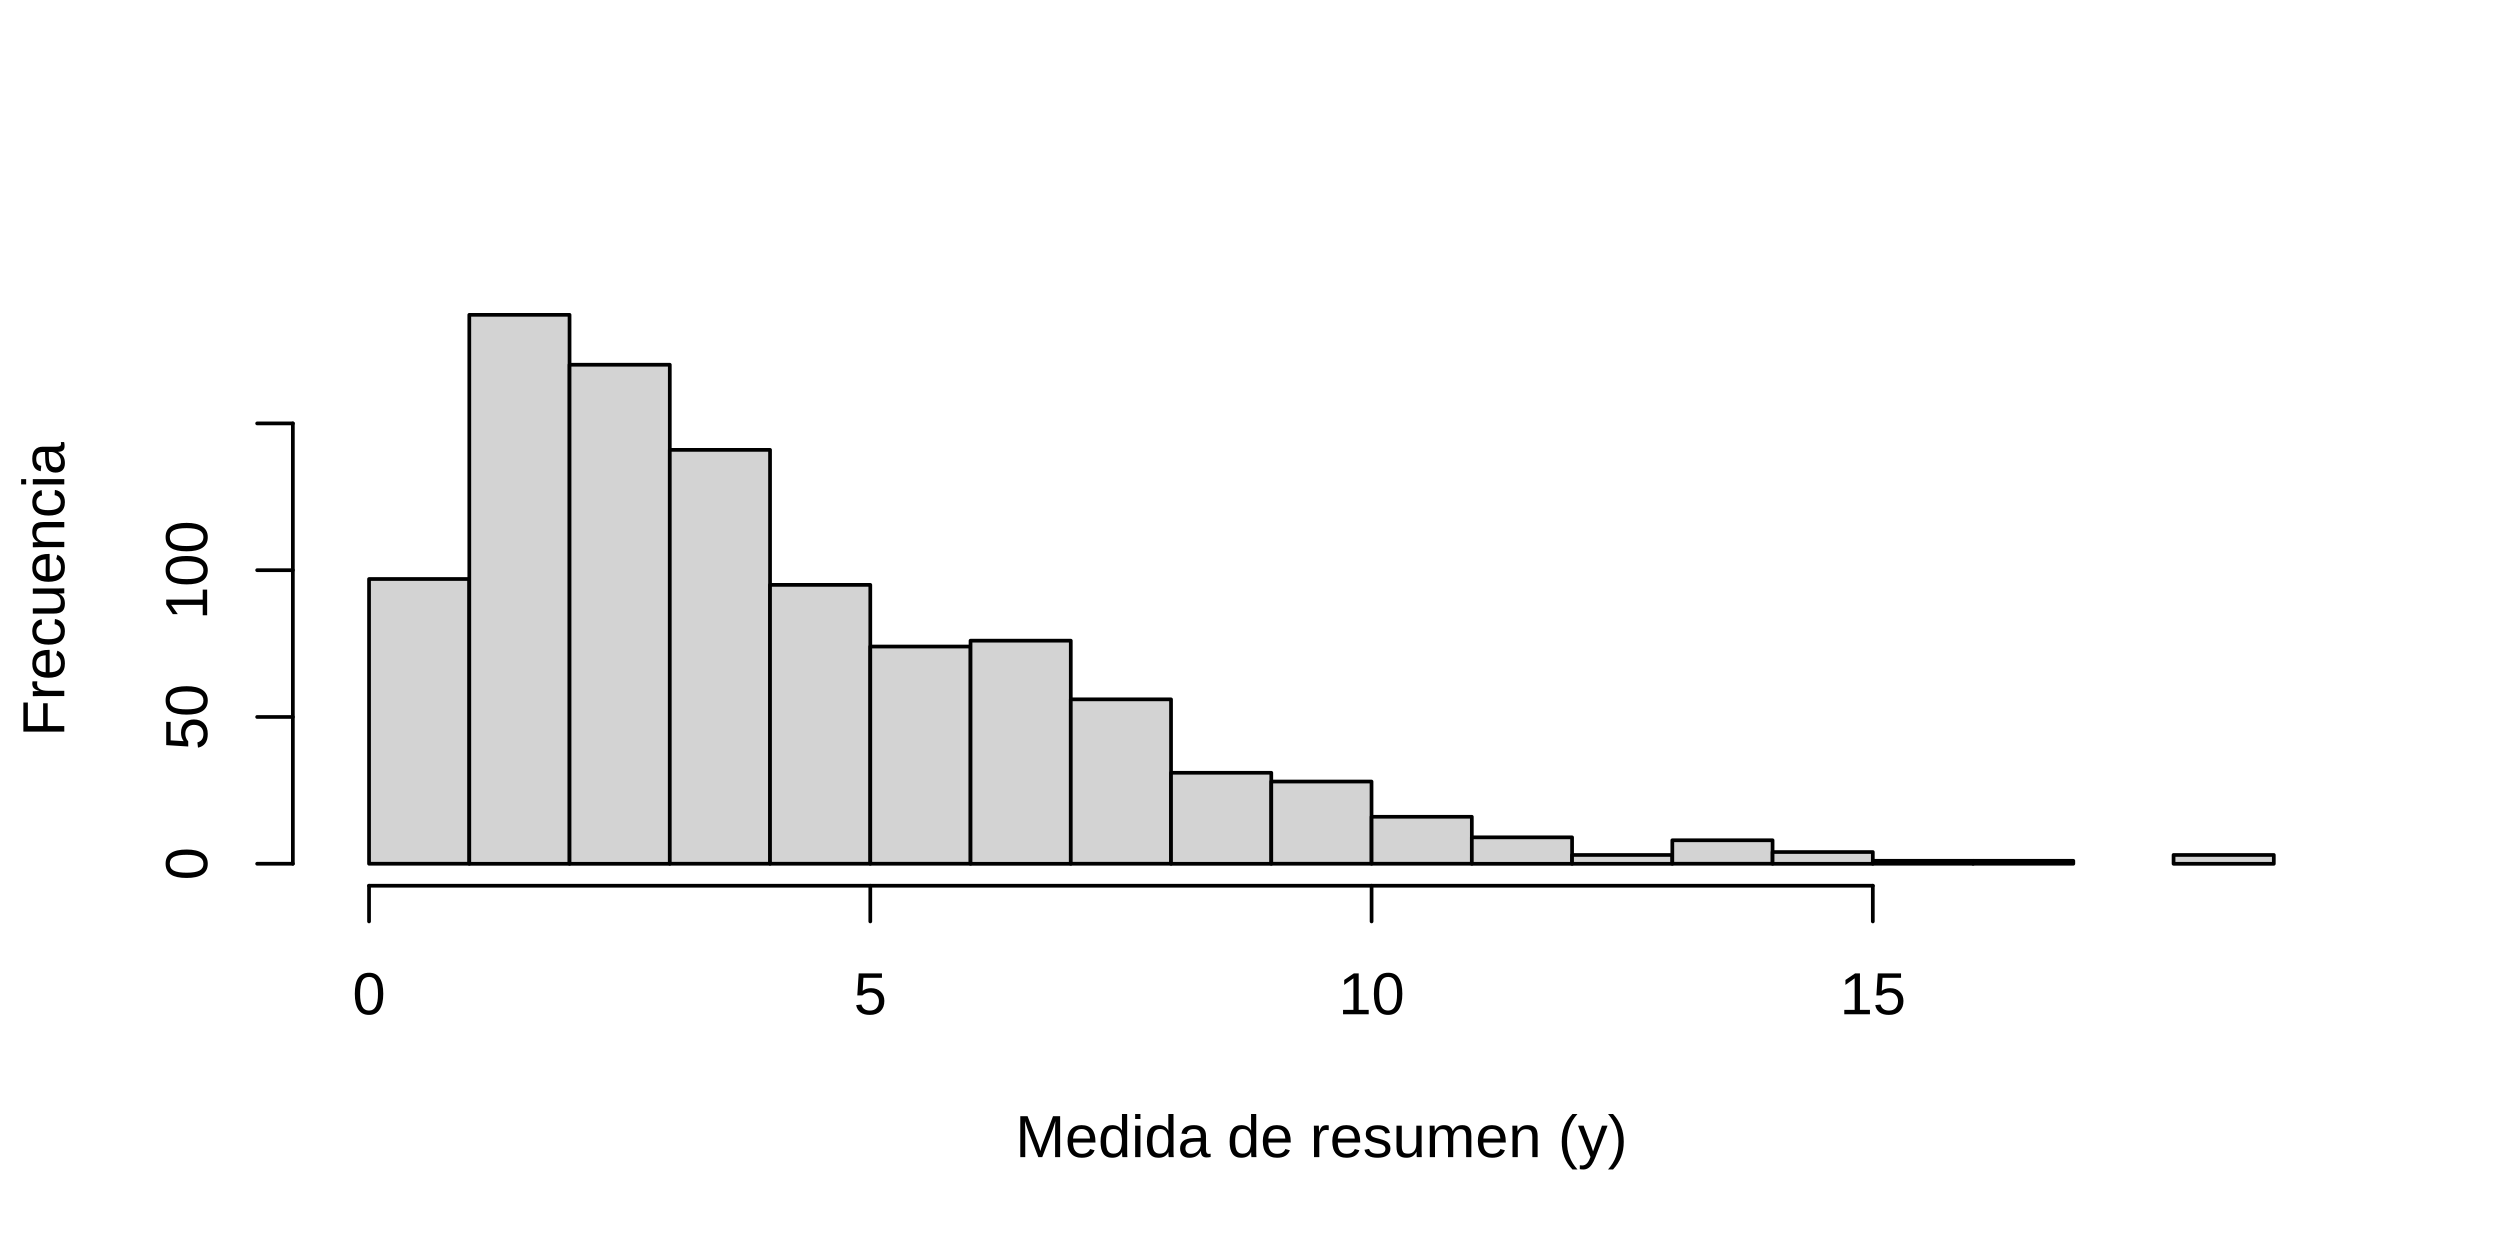
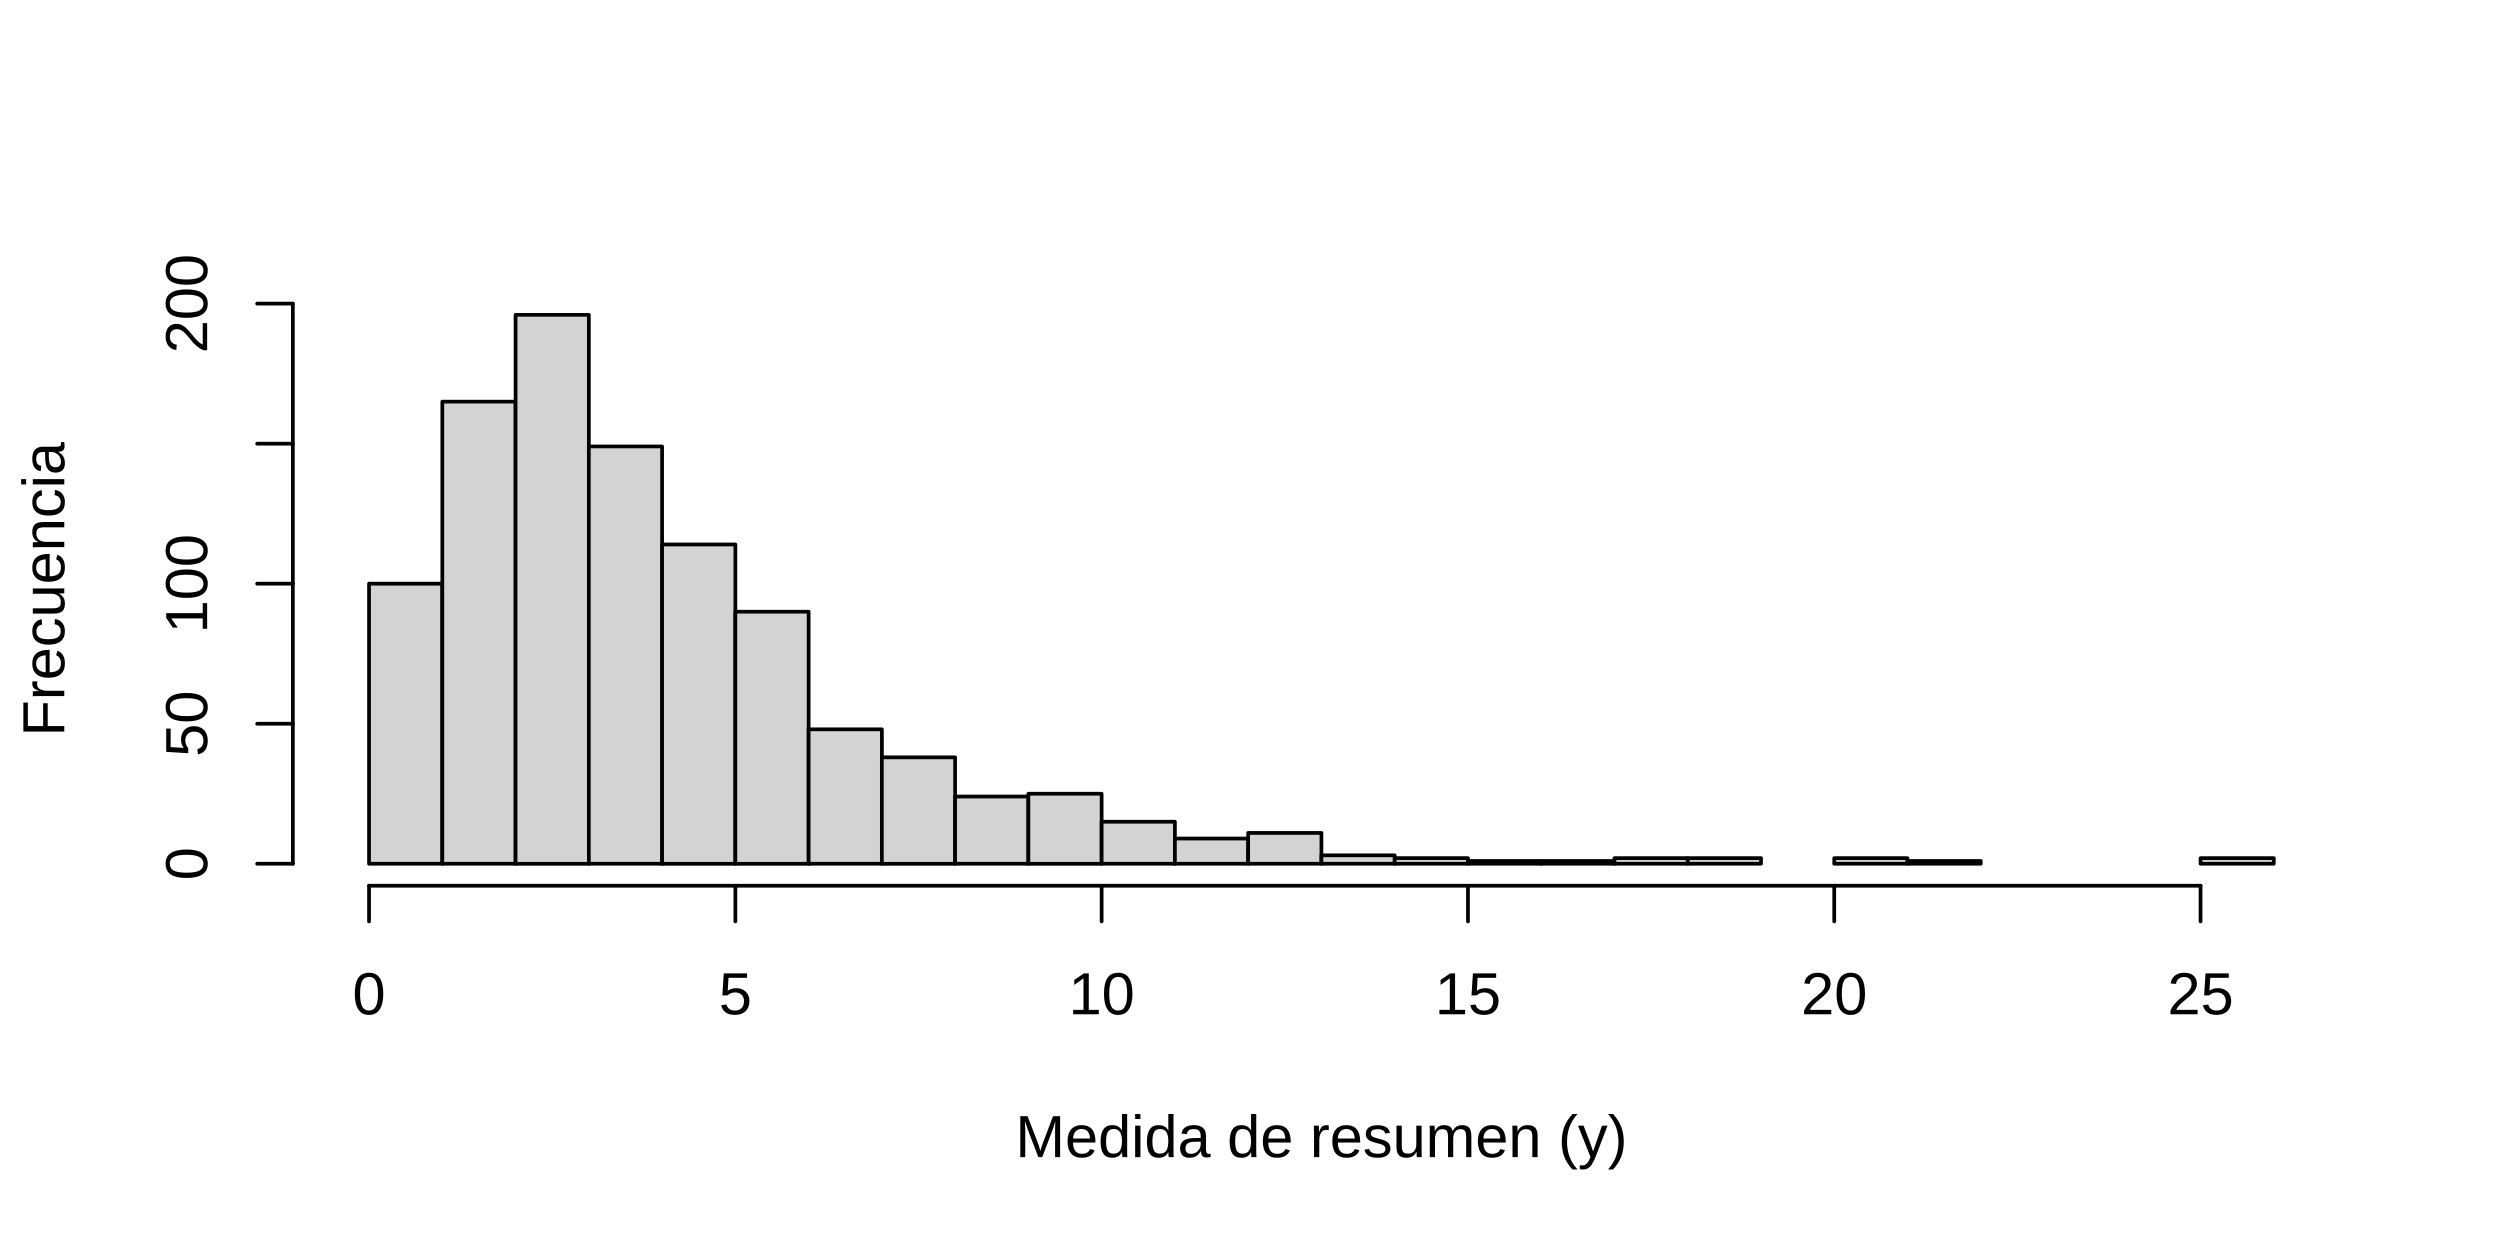
<svg xmlns="http://www.w3.org/2000/svg" class="svglite" width="504.00pt" height="252.00pt" viewBox="0 0 504.00 252.00">
  <defs>
    <style type="text/css">
    .svglite line, .svglite polyline, .svglite polygon, .svglite path, .svglite rect, .svglite circle {
      fill: none;
      stroke: #000000;
      stroke-linecap: round;
      stroke-linejoin: round;
      stroke-miterlimit: 10.00;
    }
  </style>
  </defs>
  <rect width="100%" height="100%" style="stroke: none; fill: #FFFFFF;" />
  <defs>
    <clipPath id="cpMC4wMHw1MDQuMDB8MC4wMHwyNTIuMDA=">
      <rect x="0.00" y="0.00" width="504.00" height="252.00" />
    </clipPath>
  </defs>
  <g clip-path="url(#cpMC4wMHw1MDQuMDB8MC4wMHwyNTIuMDA=)">
    <text x="266.40" y="233.28" text-anchor="middle" style="font-size: 12.00px; font-family: Arial;" textLength="123.38px" lengthAdjust="spacingAndGlyphs">Medida de resumen (y)</text>
    <text transform="translate(12.96,118.80) rotate(-90)" text-anchor="middle" style="font-size: 12.00px; font-family: Arial;" textLength="59.36px" lengthAdjust="spacingAndGlyphs">Frecuencia</text>
-     <line x1="74.40" y1="178.56" x2="377.56" y2="178.56" style="stroke-width: 0.75;" />
+     <line x1="74.40" y1="178.56" x2="443.63" y2="178.56" style="stroke-width: 0.75;" />
    <line x1="74.40" y1="178.56" x2="74.40" y2="185.76" style="stroke-width: 0.75;" />
-     <line x1="175.45" y1="178.56" x2="175.45" y2="185.76" style="stroke-width: 0.75;" />
-     <line x1="276.51" y1="178.56" x2="276.51" y2="185.76" style="stroke-width: 0.75;" />
-     <line x1="377.56" y1="178.56" x2="377.56" y2="185.76" style="stroke-width: 0.75;" />
+     <line x1="148.25" y1="178.56" x2="148.25" y2="185.76" style="stroke-width: 0.75;" />
+     <line x1="222.09" y1="178.56" x2="222.09" y2="185.76" style="stroke-width: 0.75;" />
+     <line x1="295.94" y1="178.56" x2="295.94" y2="185.76" style="stroke-width: 0.75;" />
+     <line x1="369.78" y1="178.56" x2="369.78" y2="185.76" style="stroke-width: 0.75;" />
+     <line x1="443.63" y1="178.56" x2="443.63" y2="185.76" style="stroke-width: 0.75;" />
    <text x="74.40" y="204.48" text-anchor="middle" style="font-size: 12.00px; font-family: Arial;" textLength="6.67px" lengthAdjust="spacingAndGlyphs">0</text>
-     <text x="175.45" y="204.48" text-anchor="middle" style="font-size: 12.00px; font-family: Arial;" textLength="6.67px" lengthAdjust="spacingAndGlyphs">5</text>
-     <text x="276.51" y="204.48" text-anchor="middle" style="font-size: 12.00px; font-family: Arial;" textLength="13.35px" lengthAdjust="spacingAndGlyphs">10</text>
-     <text x="377.56" y="204.48" text-anchor="middle" style="font-size: 12.00px; font-family: Arial;" textLength="13.35px" lengthAdjust="spacingAndGlyphs">15</text>
-     <line x1="59.04" y1="174.13" x2="59.04" y2="85.36" style="stroke-width: 0.75;" />
+     <text x="148.25" y="204.48" text-anchor="middle" style="font-size: 12.00px; font-family: Arial;" textLength="6.67px" lengthAdjust="spacingAndGlyphs">5</text>
+     <text x="222.09" y="204.48" text-anchor="middle" style="font-size: 12.00px; font-family: Arial;" textLength="13.35px" lengthAdjust="spacingAndGlyphs">10</text>
+     <text x="295.94" y="204.48" text-anchor="middle" style="font-size: 12.00px; font-family: Arial;" textLength="13.35px" lengthAdjust="spacingAndGlyphs">15</text>
+     <text x="369.78" y="204.48" text-anchor="middle" style="font-size: 12.00px; font-family: Arial;" textLength="13.35px" lengthAdjust="spacingAndGlyphs">20</text>
+     <text x="443.63" y="204.48" text-anchor="middle" style="font-size: 12.00px; font-family: Arial;" textLength="13.35px" lengthAdjust="spacingAndGlyphs">25</text>
+     <line x1="59.04" y1="174.13" x2="59.04" y2="61.21" style="stroke-width: 0.75;" />
    <line x1="59.04" y1="174.13" x2="51.84" y2="174.13" style="stroke-width: 0.75;" />
-     <line x1="59.04" y1="144.54" x2="51.84" y2="144.54" style="stroke-width: 0.75;" />
-     <line x1="59.04" y1="114.95" x2="51.84" y2="114.95" style="stroke-width: 0.75;" />
-     <line x1="59.04" y1="85.36" x2="51.84" y2="85.36" style="stroke-width: 0.75;" />
+     <line x1="59.04" y1="145.90" x2="51.84" y2="145.90" style="stroke-width: 0.75;" />
+     <line x1="59.04" y1="117.67" x2="51.84" y2="117.67" style="stroke-width: 0.75;" />
+     <line x1="59.04" y1="89.44" x2="51.84" y2="89.44" style="stroke-width: 0.75;" />
+     <line x1="59.04" y1="61.21" x2="51.84" y2="61.21" style="stroke-width: 0.75;" />
    <text transform="translate(41.76,174.13) rotate(-90)" text-anchor="middle" style="font-size: 12.00px; font-family: Arial;" textLength="6.67px" lengthAdjust="spacingAndGlyphs">0</text>
-     <text transform="translate(41.76,144.54) rotate(-90)" text-anchor="middle" style="font-size: 12.00px; font-family: Arial;" textLength="13.35px" lengthAdjust="spacingAndGlyphs">50</text>
-     <text transform="translate(41.76,114.95) rotate(-90)" text-anchor="middle" style="font-size: 12.00px; font-family: Arial;" textLength="20.02px" lengthAdjust="spacingAndGlyphs">100</text>
+     <text transform="translate(41.76,145.90) rotate(-90)" text-anchor="middle" style="font-size: 12.00px; font-family: Arial;" textLength="13.35px" lengthAdjust="spacingAndGlyphs">50</text>
+     <text transform="translate(41.76,117.67) rotate(-90)" text-anchor="middle" style="font-size: 12.00px; font-family: Arial;" textLength="20.02px" lengthAdjust="spacingAndGlyphs">100</text>
+     <text transform="translate(41.76,61.21) rotate(-90)" text-anchor="middle" style="font-size: 12.00px; font-family: Arial;" textLength="20.02px" lengthAdjust="spacingAndGlyphs">200</text>
  </g>
  <defs>
    <clipPath id="cpNTkuMDR8NDczLjc2fDU5LjA0fDE3OC41Ng==">
      <rect x="59.04" y="59.04" width="414.72" height="119.52" />
    </clipPath>
  </defs>
  <g clip-path="url(#cpNTkuMDR8NDczLjc2fDU5LjA0fDE3OC41Ng==)">
-     <rect x="74.40" y="116.73" width="20.21" height="57.40" style="stroke-width: 0.75; fill: #D3D3D3;" />
-     <rect x="94.61" y="63.47" width="20.21" height="110.67" style="stroke-width: 0.75; fill: #D3D3D3;" />
-     <rect x="114.82" y="73.53" width="20.21" height="100.61" style="stroke-width: 0.75; fill: #D3D3D3;" />
-     <rect x="135.03" y="90.69" width="20.21" height="83.44" style="stroke-width: 0.75; fill: #D3D3D3;" />
-     <rect x="155.24" y="117.91" width="20.21" height="56.22" style="stroke-width: 0.75; fill: #D3D3D3;" />
-     <rect x="175.45" y="130.34" width="20.21" height="43.79" style="stroke-width: 0.75; fill: #D3D3D3;" />
-     <rect x="195.66" y="129.16" width="20.21" height="44.98" style="stroke-width: 0.75; fill: #D3D3D3;" />
-     <rect x="215.87" y="140.99" width="20.21" height="33.14" style="stroke-width: 0.75; fill: #D3D3D3;" />
-     <rect x="236.08" y="155.79" width="20.21" height="18.35" style="stroke-width: 0.75; fill: #D3D3D3;" />
-     <rect x="256.29" y="157.56" width="20.21" height="16.57" style="stroke-width: 0.75; fill: #D3D3D3;" />
-     <rect x="276.51" y="164.66" width="20.21" height="9.47" style="stroke-width: 0.75; fill: #D3D3D3;" />
-     <rect x="296.72" y="168.81" width="20.21" height="5.33" style="stroke-width: 0.75; fill: #D3D3D3;" />
-     <rect x="316.93" y="172.36" width="20.21" height="1.78" style="stroke-width: 0.75; fill: #D3D3D3;" />
-     <rect x="337.14" y="169.40" width="20.21" height="4.73" style="stroke-width: 0.75; fill: #D3D3D3;" />
-     <rect x="357.35" y="171.77" width="20.21" height="2.37" style="stroke-width: 0.75; fill: #D3D3D3;" />
-     <rect x="377.56" y="173.54" width="20.21" height="0.59" style="stroke-width: 0.75; fill: #D3D3D3;" />
-     <rect x="397.77" y="173.54" width="20.21" height="0.59" style="stroke-width: 0.75; fill: #D3D3D3;" />
-     <rect x="417.98" y="174.13" width="20.21" height="0.00" style="stroke-width: 0.75; fill: #D3D3D3;" />
-     <rect x="438.19" y="172.36" width="20.21" height="1.78" style="stroke-width: 0.75; fill: #D3D3D3;" />
+     <rect x="74.40" y="117.67" width="14.77" height="56.46" style="stroke-width: 0.75; fill: #D3D3D3;" />
+     <rect x="89.17" y="80.97" width="14.77" height="93.16" style="stroke-width: 0.75; fill: #D3D3D3;" />
+     <rect x="103.94" y="63.47" width="14.77" height="110.67" style="stroke-width: 0.75; fill: #D3D3D3;" />
+     <rect x="118.71" y="90.00" width="14.77" height="84.13" style="stroke-width: 0.75; fill: #D3D3D3;" />
+     <rect x="133.48" y="109.77" width="14.77" height="64.37" style="stroke-width: 0.75; fill: #D3D3D3;" />
+     <rect x="148.25" y="123.32" width="14.77" height="50.82" style="stroke-width: 0.75; fill: #D3D3D3;" />
+     <rect x="163.02" y="147.03" width="14.77" height="27.10" style="stroke-width: 0.75; fill: #D3D3D3;" />
+     <rect x="177.78" y="152.68" width="14.77" height="21.46" style="stroke-width: 0.75; fill: #D3D3D3;" />
+     <rect x="192.55" y="160.58" width="14.77" height="13.55" style="stroke-width: 0.75; fill: #D3D3D3;" />
+     <rect x="207.32" y="160.02" width="14.77" height="14.12" style="stroke-width: 0.75; fill: #D3D3D3;" />
+     <rect x="222.09" y="165.66" width="14.77" height="8.47" style="stroke-width: 0.75; fill: #D3D3D3;" />
+     <rect x="236.86" y="169.05" width="14.77" height="5.08" style="stroke-width: 0.75; fill: #D3D3D3;" />
+     <rect x="251.63" y="167.92" width="14.77" height="6.21" style="stroke-width: 0.75; fill: #D3D3D3;" />
+     <rect x="266.40" y="172.44" width="14.77" height="1.69" style="stroke-width: 0.75; fill: #D3D3D3;" />
+     <rect x="281.17" y="173.00" width="14.77" height="1.13" style="stroke-width: 0.75; fill: #D3D3D3;" />
+     <rect x="295.94" y="173.57" width="14.77" height="0.56" style="stroke-width: 0.75; fill: #D3D3D3;" />
+     <rect x="310.71" y="173.57" width="14.77" height="0.56" style="stroke-width: 0.75; fill: #D3D3D3;" />
+     <rect x="325.48" y="173.00" width="14.77" height="1.13" style="stroke-width: 0.75; fill: #D3D3D3;" />
+     <rect x="340.25" y="173.00" width="14.77" height="1.13" style="stroke-width: 0.75; fill: #D3D3D3;" />
+     <rect x="355.02" y="174.13" width="14.77" height="0.00" style="stroke-width: 0.75; fill: #D3D3D3;" />
+     <rect x="369.78" y="173.00" width="14.77" height="1.13" style="stroke-width: 0.75; fill: #D3D3D3;" />
+     <rect x="384.55" y="173.57" width="14.77" height="0.56" style="stroke-width: 0.75; fill: #D3D3D3;" />
+     <rect x="399.32" y="174.13" width="14.77" height="0.00" style="stroke-width: 0.75; fill: #D3D3D3;" />
+     <rect x="414.09" y="174.13" width="14.77" height="0.00" style="stroke-width: 0.75; fill: #D3D3D3;" />
+     <rect x="428.86" y="174.13" width="14.77" height="0.00" style="stroke-width: 0.75; fill: #D3D3D3;" />
+     <rect x="443.63" y="173.00" width="14.77" height="1.13" style="stroke-width: 0.75; fill: #D3D3D3;" />
  </g>
</svg>
